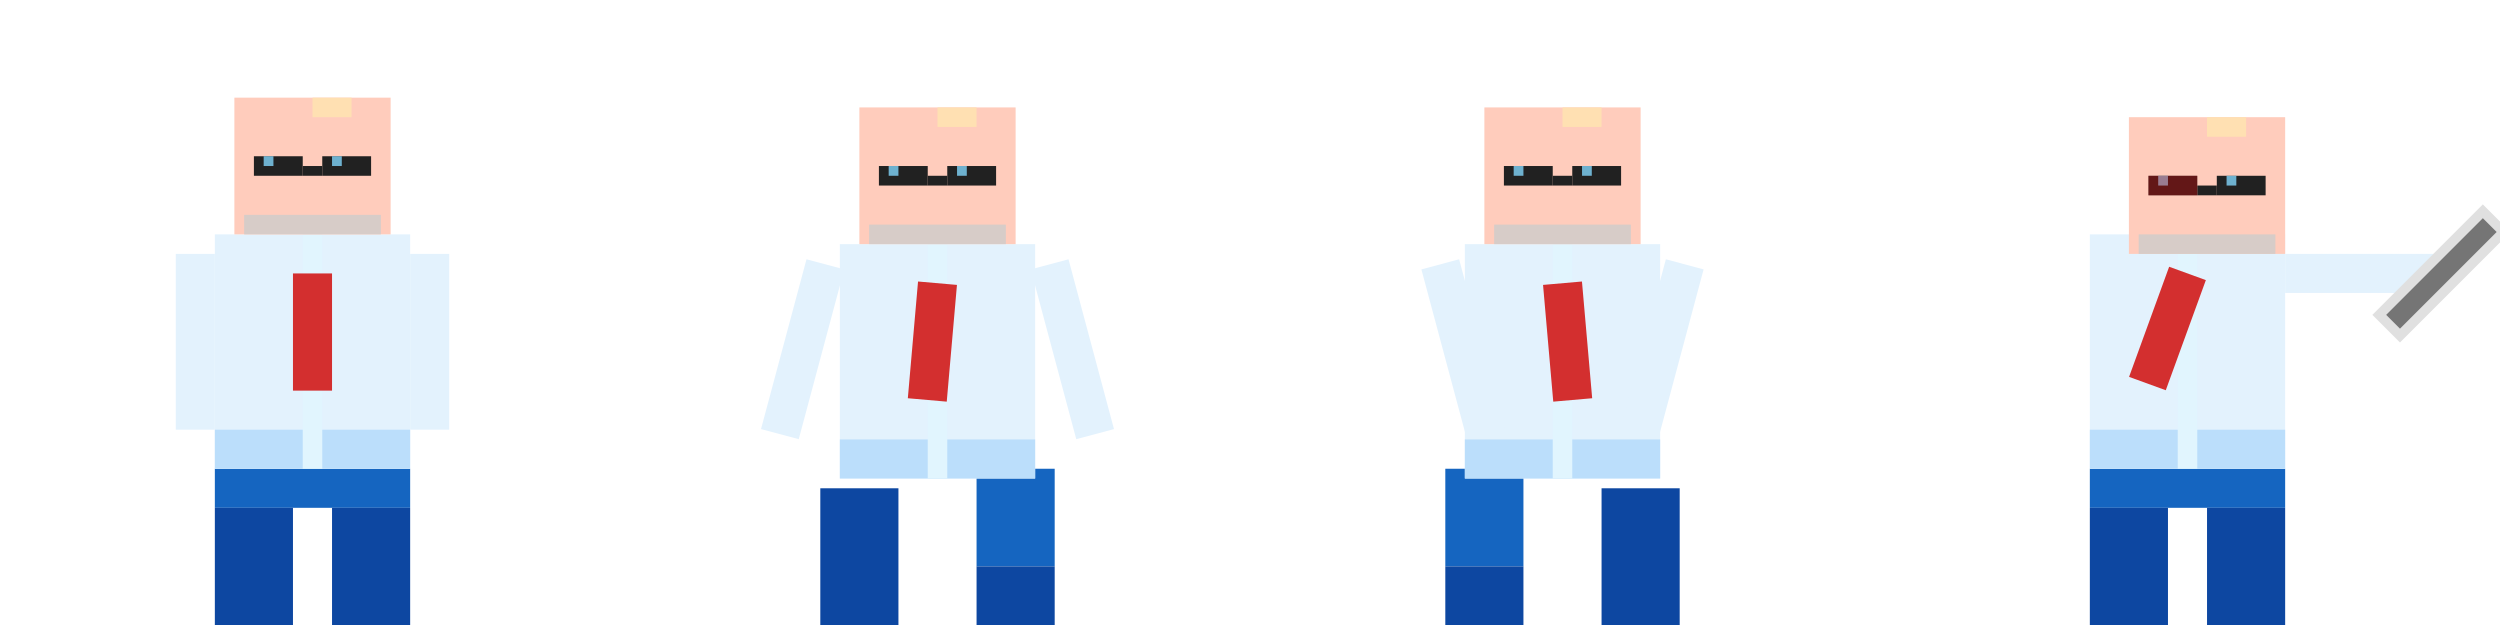
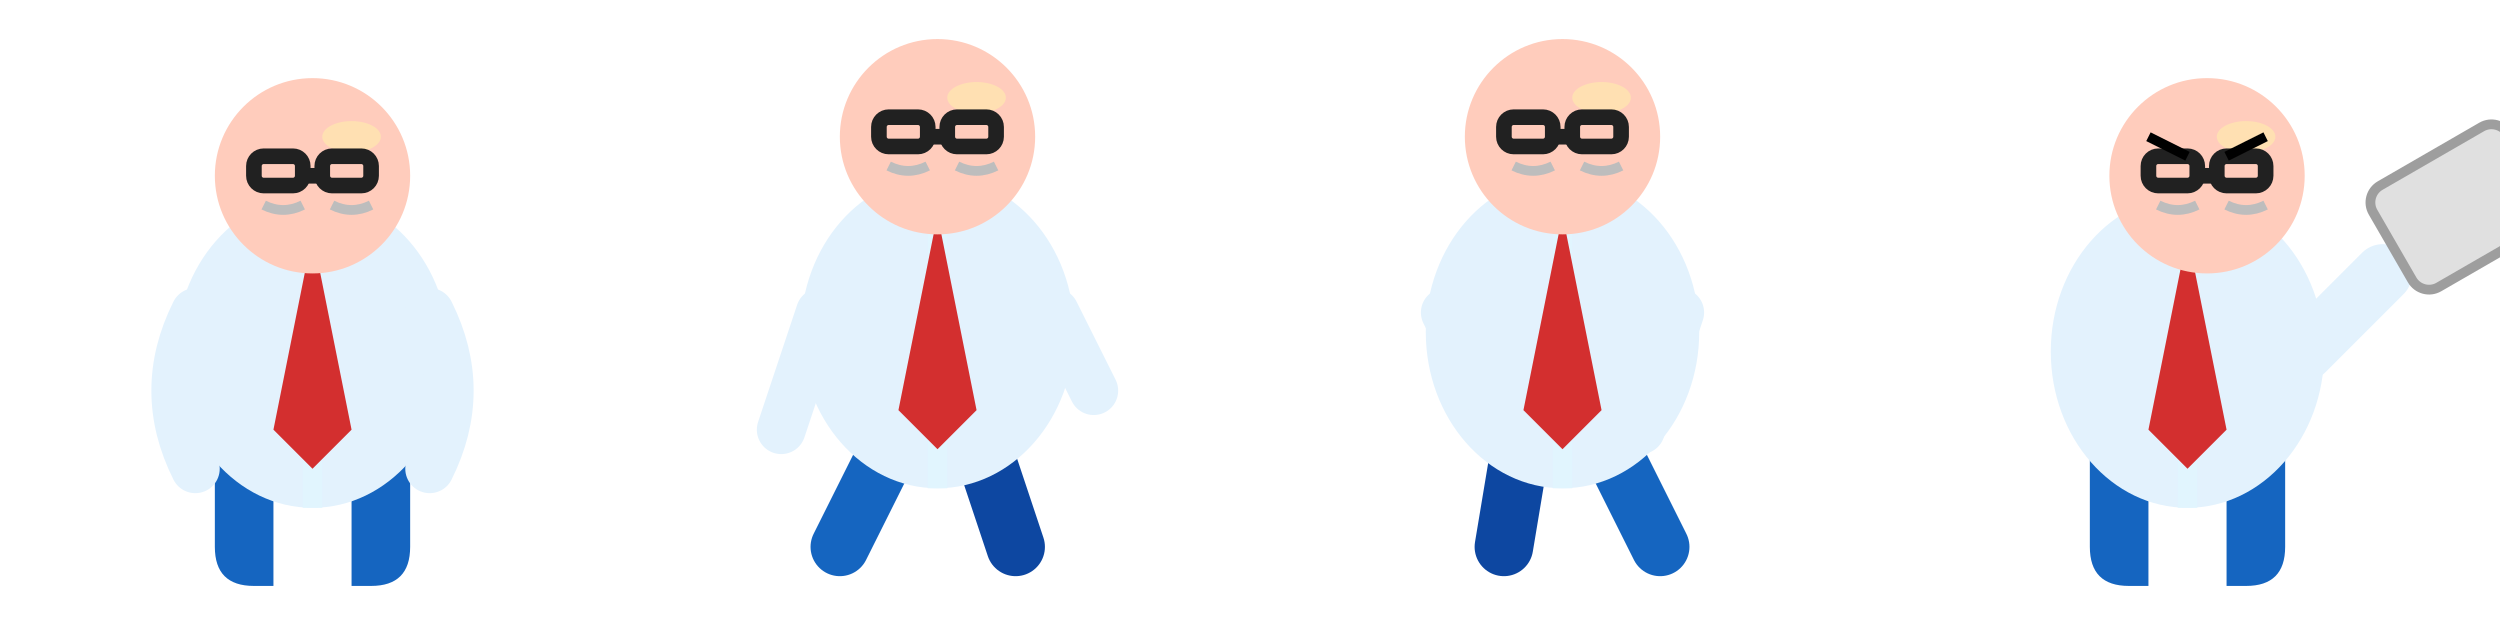
- <svg xmlns="http://www.w3.org/2000/svg" width="256" height="64" viewBox="0 0 256 64" fill="none">
+ <svg xmlns="http://www.w3.org/2000/svg" width="128" height="32" viewBox="0 0 128 32" fill="none">
  <defs>
    <g id="body_rotund">
-       <rect x="22" y="24" width="20" height="24" fill="#E3F2FD" />
-       <rect x="22" y="44" width="20" height="4" fill="#BBDEFB" />
-       <rect x="31" y="24" width="2" height="24" fill="#E1F5FE" />
+       <ellipse cx="16" cy="18" rx="7" ry="8" fill="#E3F2FD" />
+       <path d="M16 10 L16 26" stroke="#E1F5FE" stroke-width="1" />
+       <path d="M16 12 L14 22 L16 24 L18 22 Z" fill="#D32F2F" />
+     </g>
+     <g id="head_bald">
+       <circle cx="16" cy="8" r="5" fill="#FFCCBC" />
+       <ellipse cx="18" cy="6" rx="1.5" ry="0.8" fill="#FFE0B2" />
+       <g stroke="#212121" stroke-width="0.8" fill="none">
+         <rect x="13" y="7" width="2.5" height="1.5" rx="0.5" />
+         <rect x="16.5" y="7" width="2.5" height="1.5" rx="0.5" />
+         <path d="M15.5 8 L16.5 8" />
+       </g>
+       <path d="M13.5 9.5 Q14.5 10 15.5 9.5" stroke="#BDBDBD" stroke-width="0.5" />
+       <path d="M17 9.5 Q18 10 19 9.5" stroke="#BDBDBD" stroke-width="0.5" />
    </g>
    <g id="jeans">
-       <rect x="22" y="48" width="20" height="4" fill="#1565C0" />
-       <rect x="22" y="52" width="8" height="12" fill="#0D47A1" />
-       <rect x="34" y="52" width="8" height="12" fill="#0D47A1" />
+       <path d="M11 20 Q16 20 21 20 L21 28 Q21 30 19 30 L18 30 L18 24 L14 24 L14 30 L13 30 Q11 30 11 28 Z" fill="#1565C0" />
    </g>
-     <g id="head_bald">
-       <rect x="24" y="10" width="16" height="14" fill="#FFCCBC" />
-       <rect x="32" y="10" width="4" height="2" fill="#FFE0B2" />
-       <rect x="26" y="16" width="5" height="2" fill="#212121" />
-       <rect x="33" y="16" width="5" height="2" fill="#212121" />
-       <rect x="31" y="17" width="2" height="1" fill="#212121" />
-       <rect x="27" y="16" width="1" height="1" fill="#81D4FA" opacity="0.8" />
-       <rect x="34" y="16" width="1" height="1" fill="#81D4FA" opacity="0.8" />
-       <rect x="25" y="22" width="14" height="2" fill="#D7CCC8" />
-     </g>
-     <rect id="tie_loose" x="30" y="28" width="4" height="12" fill="#D32F2F" />
  </defs>
  <g id="idle">
-     <use href="#jeans" />
-     <use href="#body_rotund" />
-     <use href="#tie_loose" />
-     <use href="#head_bald" />
-     <rect x="18" y="26" width="4" height="18" fill="#E3F2FD" />
-     <rect x="42" y="26" width="4" height="18" fill="#E3F2FD" />
+     <use href="#jeans" x="0" y="0" />
+     <use href="#body_rotund" x="0" y="0" />
+     <use href="#head_bald" x="0" y="1" />
+     <path d="M10 16 Q8 20 10 24" stroke="#E3F2FD" stroke-width="2.5" stroke-linecap="round" />
+     <path d="M22 16 Q24 20 22 24" stroke="#E3F2FD" stroke-width="2.5" stroke-linecap="round" />
  </g>
-   <g id="walk1" transform="translate(64, 0)">
-     <rect x="20" y="50" width="8" height="14" fill="#0D47A1" />
-     <rect x="36" y="48" width="8" height="10" fill="#1565C0" />
-     <rect x="36" y="58" width="8" height="6" fill="#0D47A1" />
-     <g transform="translate(0, 1)">
-       <use href="#body_rotund" />
-       <use href="#tie_loose" transform="rotate(5 32 28)" />
+   <g id="walk1" transform="translate(32, 0)">
+     <path d="M14 22 L11 28" stroke="#1565C0" stroke-width="3" stroke-linecap="round" />
+     <path d="M18 22 L20 28" stroke="#0D47A1" stroke-width="3" stroke-linecap="round" />
+     <use href="#body_rotund" x="0" y="-1" />
+     <use href="#head_bald" x="0" y="-1" />
+     <path d="M10 16 L8 22" stroke="#E3F2FD" stroke-width="2.5" stroke-linecap="round" />
+     <path d="M22 16 L24 20" stroke="#E3F2FD" stroke-width="2.5" stroke-linecap="round" />
+   </g>
+   <g id="walk2" transform="translate(64, 0)">
+     <path d="M14 22 L13 28" stroke="#0D47A1" stroke-width="3" stroke-linecap="round" />
+     <path d="M18 22 L21 28" stroke="#1565C0" stroke-width="3" stroke-linecap="round" />
+     <use href="#body_rotund" x="0" y="-1" />
+     <use href="#head_bald" x="0" y="-1" />
+     <path d="M10 16 L12 20" stroke="#E3F2FD" stroke-width="2.5" stroke-linecap="round" />
+     <path d="M22 16 L20 22" stroke="#E3F2FD" stroke-width="2.5" stroke-linecap="round" />
+   </g>
+   <g id="attack" transform="translate(96, 0)">
+     <use href="#jeans" x="0" y="0" />
+     <use href="#body_rotund" x="0" y="0" />
+     <g transform="translate(1, 1)">
      <use href="#head_bald" />
-       <rect x="18" y="26" width="4" height="18" fill="#E3F2FD" transform="rotate(15 20 28)" />
-       <rect x="42" y="26" width="4" height="18" fill="#E3F2FD" transform="rotate(-15 44 28)" />
+       <path d="M13 6 L15 7" stroke="black" stroke-width="0.5" />
+       <path d="M19 6 L17 7" stroke="black" stroke-width="0.5" />
    </g>
-   </g>
-   <g id="walk2" transform="translate(128, 0)">
-     <rect x="36" y="50" width="8" height="14" fill="#0D47A1" />
-     <rect x="20" y="48" width="8" height="10" fill="#1565C0" />
-     <rect x="20" y="58" width="8" height="6" fill="#0D47A1" />
-     <g transform="translate(0, 1)">
-       <use href="#body_rotund" />
-       <use href="#tie_loose" transform="rotate(-5 32 28)" />
-       <use href="#head_bald" />
-       <rect x="18" y="26" width="4" height="18" fill="#E3F2FD" transform="rotate(-15 20 28)" />
-       <rect x="42" y="26" width="4" height="18" fill="#E3F2FD" transform="rotate(15 44 28)" />
-     </g>
-   </g>
-   <g id="attack" transform="translate(192, 0)">
-     <use href="#jeans" />
-     <use href="#body_rotund" />
-     <g transform="translate(2, 2)">
-       <use href="#head_bald" />
-       <rect x="26" y="16" width="5" height="2" fill="red" opacity="0.3" />
-     </g>
-     <use href="#tie_loose" transform="rotate(20 32 28)" />
-     <rect x="42" y="26" width="16" height="4" fill="#E3F2FD" />
-     <rect x="56" y="20" width="4" height="16" fill="#E0E0E0" transform="rotate(45 58 28)" />
-     <rect x="57" y="21" width="2" height="14" fill="#757575" transform="rotate(45 58 28)" />
+     <path d="M22 18 L26 14" stroke="#E3F2FD" stroke-width="3" stroke-linecap="round" />
+     <rect x="25" y="10" width="8" height="6" rx="1" transform="rotate(-30 25 10)" fill="#E0E0E0" stroke="#9E9E9E" stroke-width="0.5" />
  </g>
</svg>
